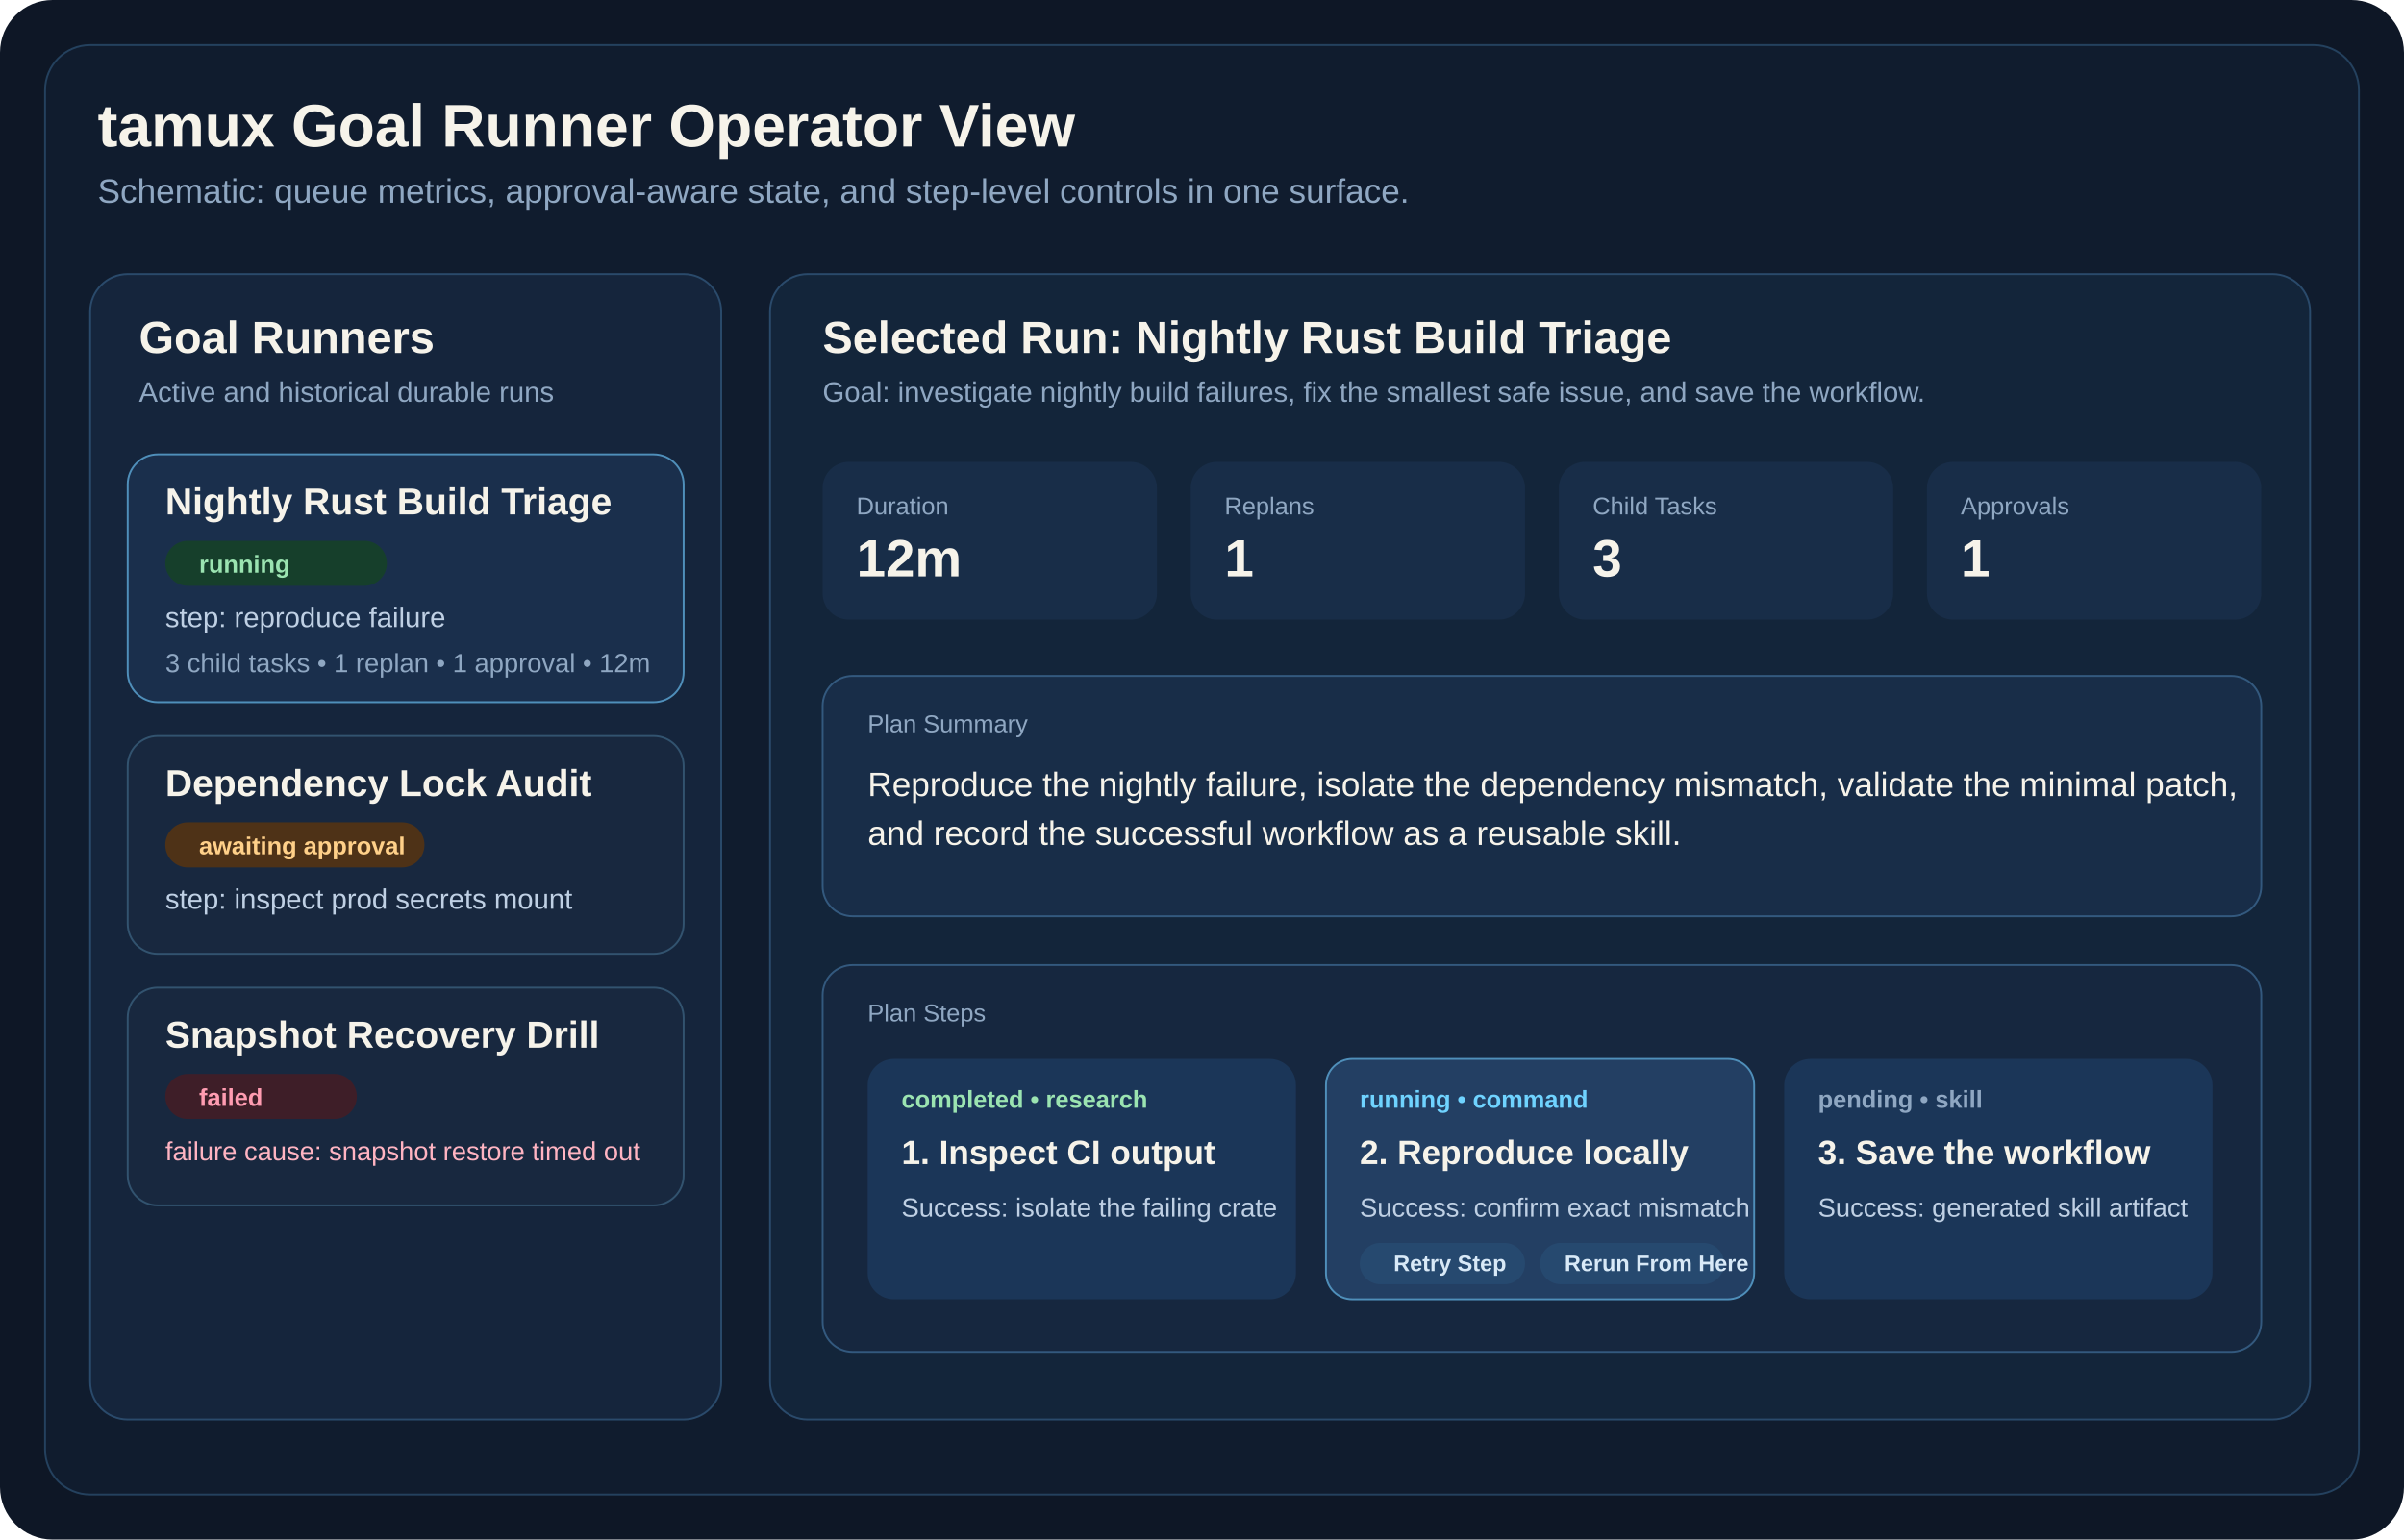
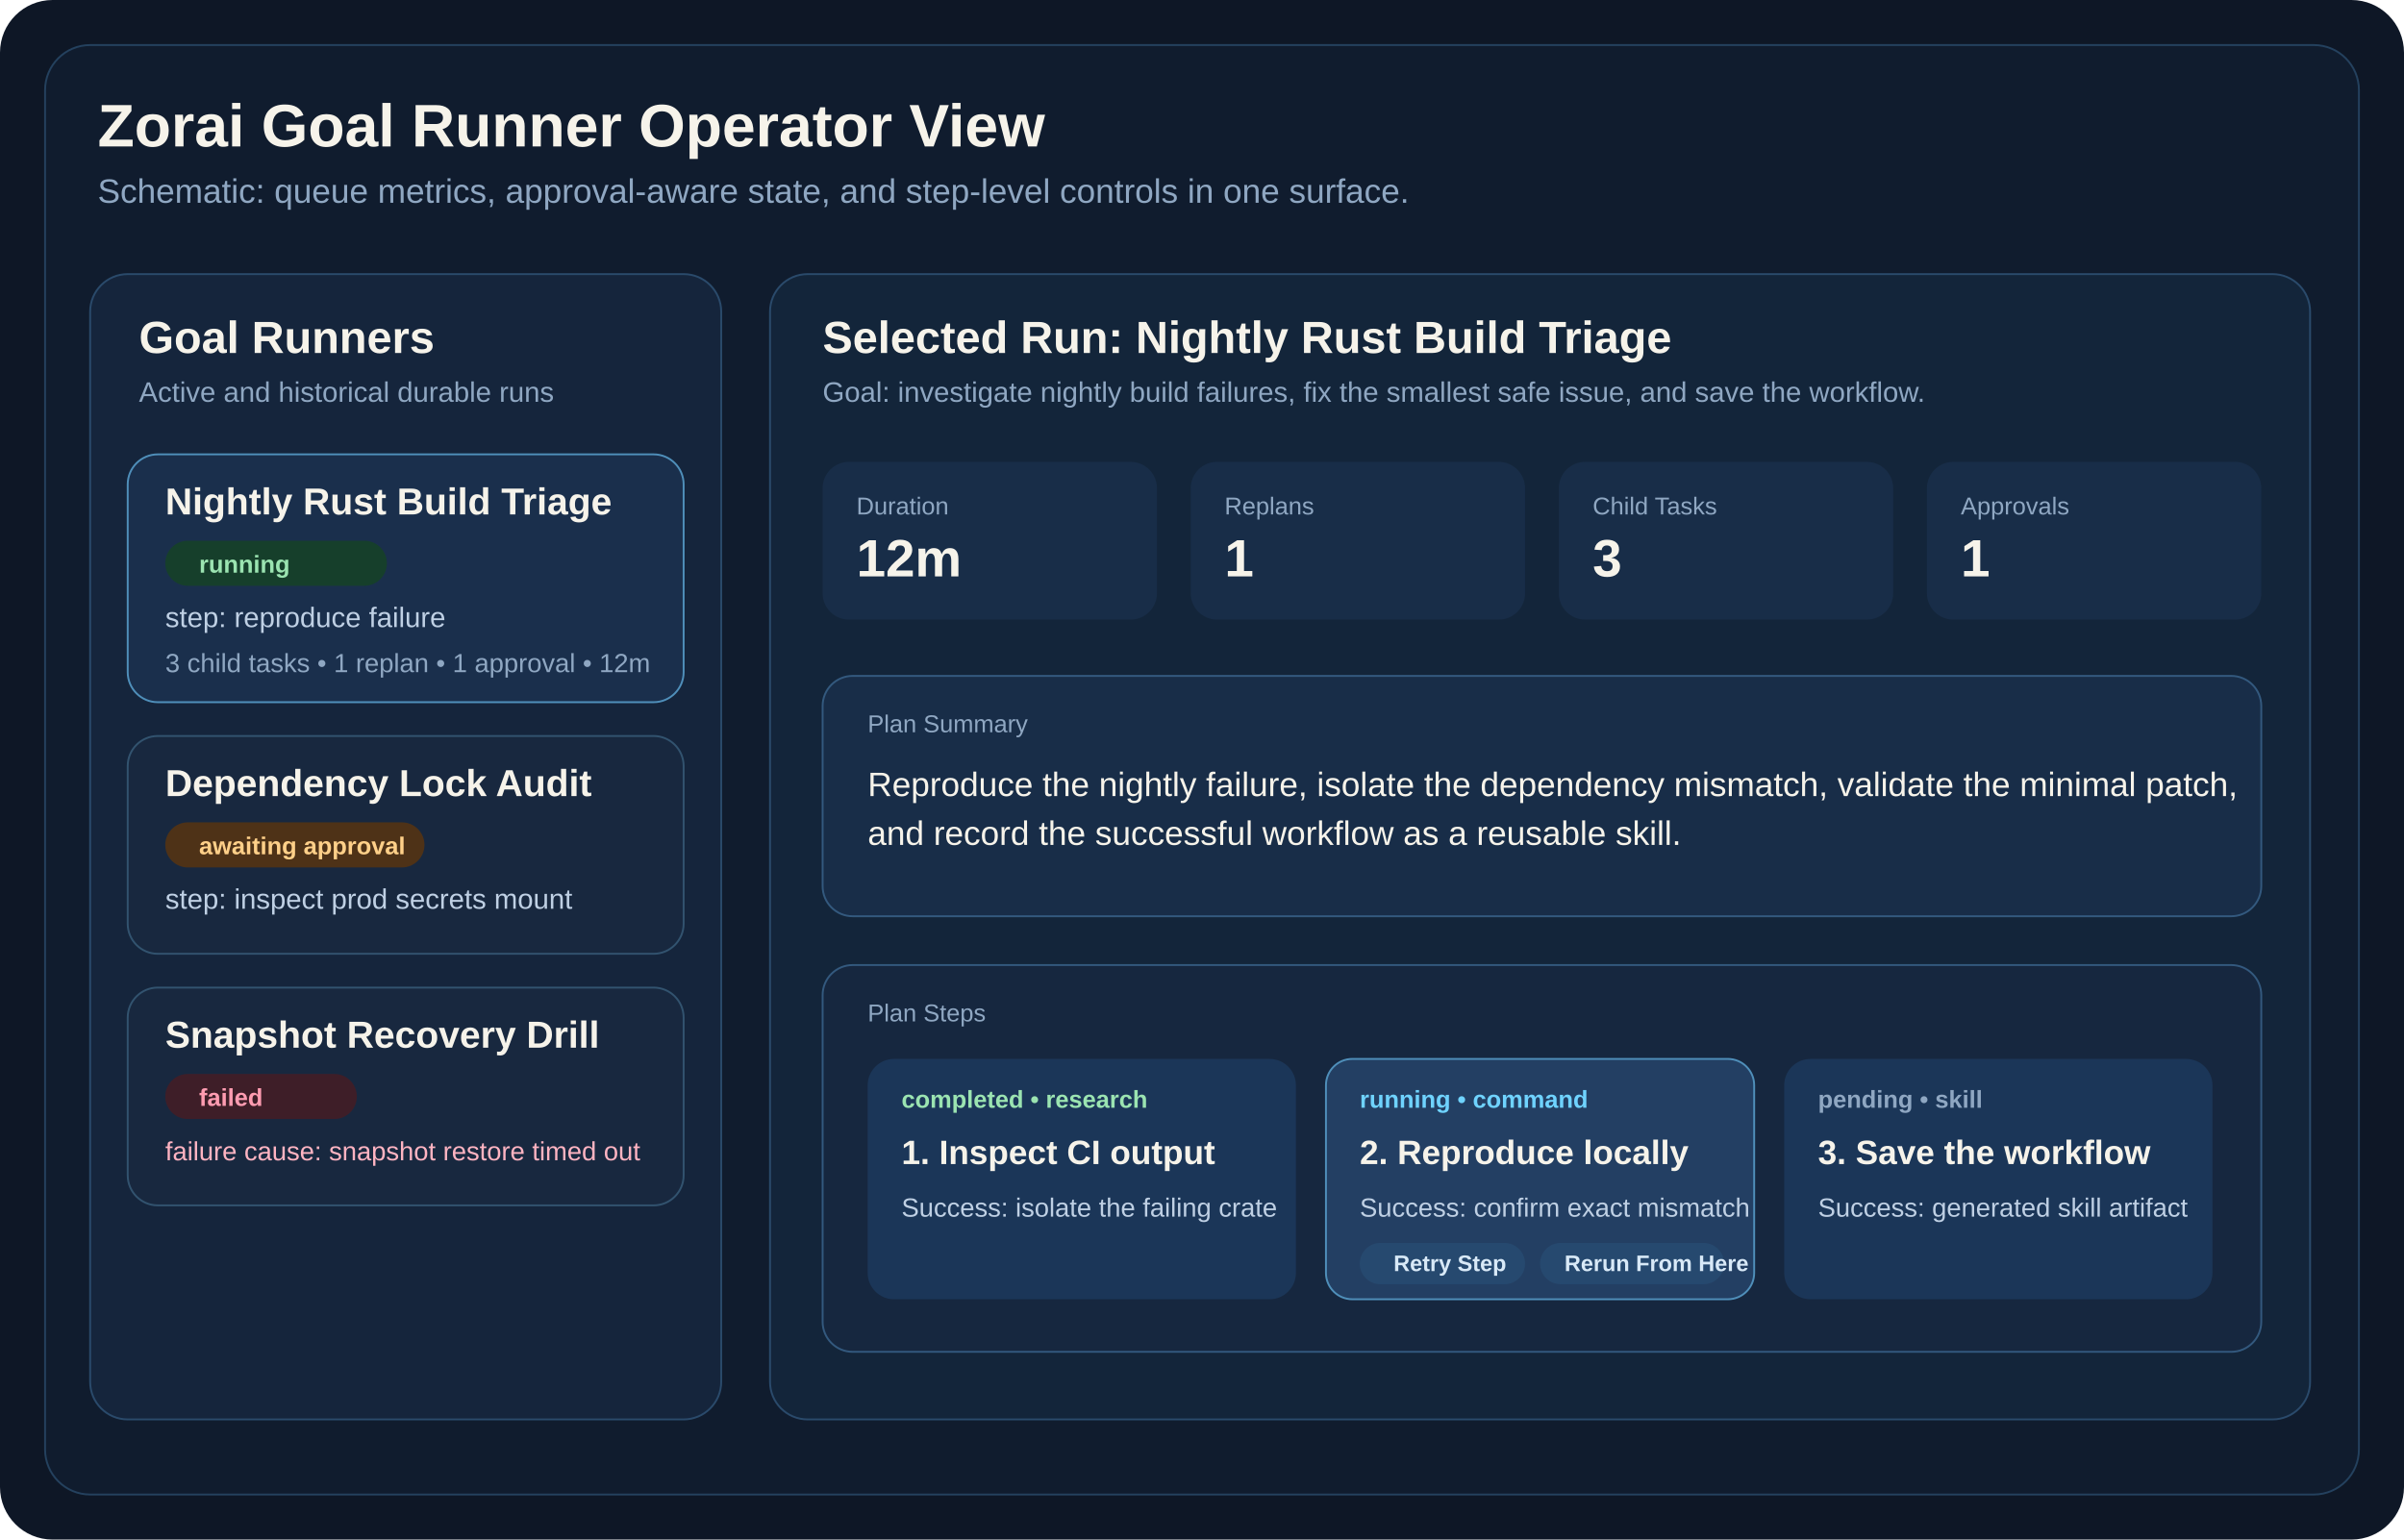
<svg xmlns="http://www.w3.org/2000/svg" width="1280" height="820" viewBox="0 0 1280 820" fill="none">
  <rect width="1280" height="820" rx="28" fill="#0E1726" />
  <rect x="24" y="24" width="1232" height="772" rx="24" fill="#101C2E" stroke="#24415E" />
-   <text x="52" y="78" fill="#F6F3EA" font-family="Arial, sans-serif" font-size="32" font-weight="700">tamux Goal Runner Operator View</text>
+   <text x="52" y="78" fill="#F6F3EA" font-family="Arial, sans-serif" font-size="32" font-weight="700">Zorai Goal Runner Operator View</text>
  <text x="52" y="108" fill="#8FA7C2" font-family="Arial, sans-serif" font-size="18">Schematic: queue metrics, approval-aware state, and step-level controls in one surface.</text>
  <rect x="48" y="146" width="336" height="610" rx="20" fill="#15253C" stroke="#2A4A6B" />
  <text x="74" y="188" fill="#F6F3EA" font-family="Arial, sans-serif" font-size="24" font-weight="700">Goal Runners</text>
  <text x="74" y="214" fill="#8FA7C2" font-family="Arial, sans-serif" font-size="15">Active and historical durable runs</text>
  <rect x="68" y="242" width="296" height="132" rx="16" fill="#1A2F4C" stroke="#4F8FBA" />
  <text x="88" y="274" fill="#F6F3EA" font-family="Arial, sans-serif" font-size="20" font-weight="700">Nightly Rust Build Triage</text>
  <rect x="88" y="288" width="118" height="24" rx="12" fill="#163F2B" />
  <text x="106" y="305" fill="#9BE4B1" font-family="Arial, sans-serif" font-size="13" font-weight="700">running</text>
  <text x="88" y="334" fill="#BFD0E4" font-family="Arial, sans-serif" font-size="15">step: reproduce failure</text>
  <text x="88" y="358" fill="#8FA7C2" font-family="Arial, sans-serif" font-size="14">3 child tasks  •  1 replan  •  1 approval  •  12m</text>
  <rect x="68" y="392" width="296" height="116" rx="16" fill="#18283F" stroke="#32536F" />
  <text x="88" y="424" fill="#F6F3EA" font-family="Arial, sans-serif" font-size="20" font-weight="700">Dependency Lock Audit</text>
  <rect x="88" y="438" width="138" height="24" rx="12" fill="#4E3217" />
  <text x="106" y="455" fill="#FFD089" font-family="Arial, sans-serif" font-size="13" font-weight="700">awaiting approval</text>
  <text x="88" y="484" fill="#BFD0E4" font-family="Arial, sans-serif" font-size="15">step: inspect prod secrets mount</text>
  <rect x="68" y="526" width="296" height="116" rx="16" fill="#18283F" stroke="#32536F" />
  <text x="88" y="558" fill="#F6F3EA" font-family="Arial, sans-serif" font-size="20" font-weight="700">Snapshot Recovery Drill</text>
  <rect x="88" y="572" width="102" height="24" rx="12" fill="#3E1E28" />
  <text x="106" y="589" fill="#FF9CB1" font-family="Arial, sans-serif" font-size="13" font-weight="700">failed</text>
  <text x="88" y="618" fill="#FFB4C2" font-family="Arial, sans-serif" font-size="14">failure cause: snapshot restore timed out</text>
  <rect x="410" y="146" width="820" height="610" rx="20" fill="#13253A" stroke="#2A4A6B" />
  <text x="438" y="188" fill="#F6F3EA" font-family="Arial, sans-serif" font-size="24" font-weight="700">Selected Run: Nightly Rust Build Triage</text>
  <text x="438" y="214" fill="#8FA7C2" font-family="Arial, sans-serif" font-size="15">Goal: investigate nightly build failures, fix the smallest safe issue, and save the workflow.</text>
  <rect x="438" y="246" width="178" height="84" rx="14" fill="#182D48" />
  <text x="456" y="274" fill="#8FA7C2" font-family="Arial, sans-serif" font-size="13">Duration</text>
  <text x="456" y="307" fill="#F6F3EA" font-family="Arial, sans-serif" font-size="28" font-weight="700">12m</text>
  <rect x="634" y="246" width="178" height="84" rx="14" fill="#182D48" />
  <text x="652" y="274" fill="#8FA7C2" font-family="Arial, sans-serif" font-size="13">Replans</text>
  <text x="652" y="307" fill="#F6F3EA" font-family="Arial, sans-serif" font-size="28" font-weight="700">1</text>
  <rect x="830" y="246" width="178" height="84" rx="14" fill="#182D48" />
  <text x="848" y="274" fill="#8FA7C2" font-family="Arial, sans-serif" font-size="13">Child Tasks</text>
  <text x="848" y="307" fill="#F6F3EA" font-family="Arial, sans-serif" font-size="28" font-weight="700">3</text>
  <rect x="1026" y="246" width="178" height="84" rx="14" fill="#182D48" />
  <text x="1044" y="274" fill="#8FA7C2" font-family="Arial, sans-serif" font-size="13">Approvals</text>
  <text x="1044" y="307" fill="#F6F3EA" font-family="Arial, sans-serif" font-size="28" font-weight="700">1</text>
  <rect x="438" y="360" width="766" height="128" rx="16" fill="#182D48" stroke="#33597E" />
  <text x="462" y="390" fill="#8FA7C2" font-family="Arial, sans-serif" font-size="13">Plan Summary</text>
  <text x="462" y="424" fill="#F6F3EA" font-family="Arial, sans-serif" font-size="18">Reproduce the nightly failure, isolate the dependency mismatch, validate the minimal patch,</text>
  <text x="462" y="450" fill="#F6F3EA" font-family="Arial, sans-serif" font-size="18">and record the successful workflow as a reusable skill.</text>
  <rect x="438" y="514" width="766" height="206" rx="16" fill="#16273F" stroke="#33597E" />
  <text x="462" y="544" fill="#8FA7C2" font-family="Arial, sans-serif" font-size="13">Plan Steps</text>
  <rect x="462" y="564" width="228" height="128" rx="14" fill="#1B3658" />
  <text x="480" y="590" fill="#9BE4B1" font-family="Arial, sans-serif" font-size="13" font-weight="700">completed • research</text>
  <text x="480" y="620" fill="#F6F3EA" font-family="Arial, sans-serif" font-size="18" font-weight="700">1. Inspect CI output</text>
  <text x="480" y="648" fill="#BFD0E4" font-family="Arial, sans-serif" font-size="14">Success: isolate the failing crate</text>
  <rect x="706" y="564" width="228" height="128" rx="14" fill="#233F63" stroke="#4F8FBA" />
  <text x="724" y="590" fill="#6FD3FF" font-family="Arial, sans-serif" font-size="13" font-weight="700">running • command</text>
  <text x="724" y="620" fill="#F6F3EA" font-family="Arial, sans-serif" font-size="18" font-weight="700">2. Reproduce locally</text>
  <text x="724" y="648" fill="#BFD0E4" font-family="Arial, sans-serif" font-size="14">Success: confirm exact mismatch</text>
  <rect x="724" y="662" width="88" height="22" rx="11" fill="#26496F" />
  <text x="742" y="677" fill="#D8E9F7" font-family="Arial, sans-serif" font-size="12" font-weight="700">Retry Step</text>
  <rect x="820" y="662" width="98" height="22" rx="11" fill="#26496F" />
  <text x="833" y="677" fill="#D8E9F7" font-family="Arial, sans-serif" font-size="12" font-weight="700">Rerun From Here</text>
  <rect x="950" y="564" width="228" height="128" rx="14" fill="#1B3658" />
  <text x="968" y="590" fill="#8FA7C2" font-family="Arial, sans-serif" font-size="13" font-weight="700">pending • skill</text>
  <text x="968" y="620" fill="#F6F3EA" font-family="Arial, sans-serif" font-size="18" font-weight="700">3. Save the workflow</text>
  <text x="968" y="648" fill="#BFD0E4" font-family="Arial, sans-serif" font-size="14">Success: generated skill artifact</text>
</svg>
